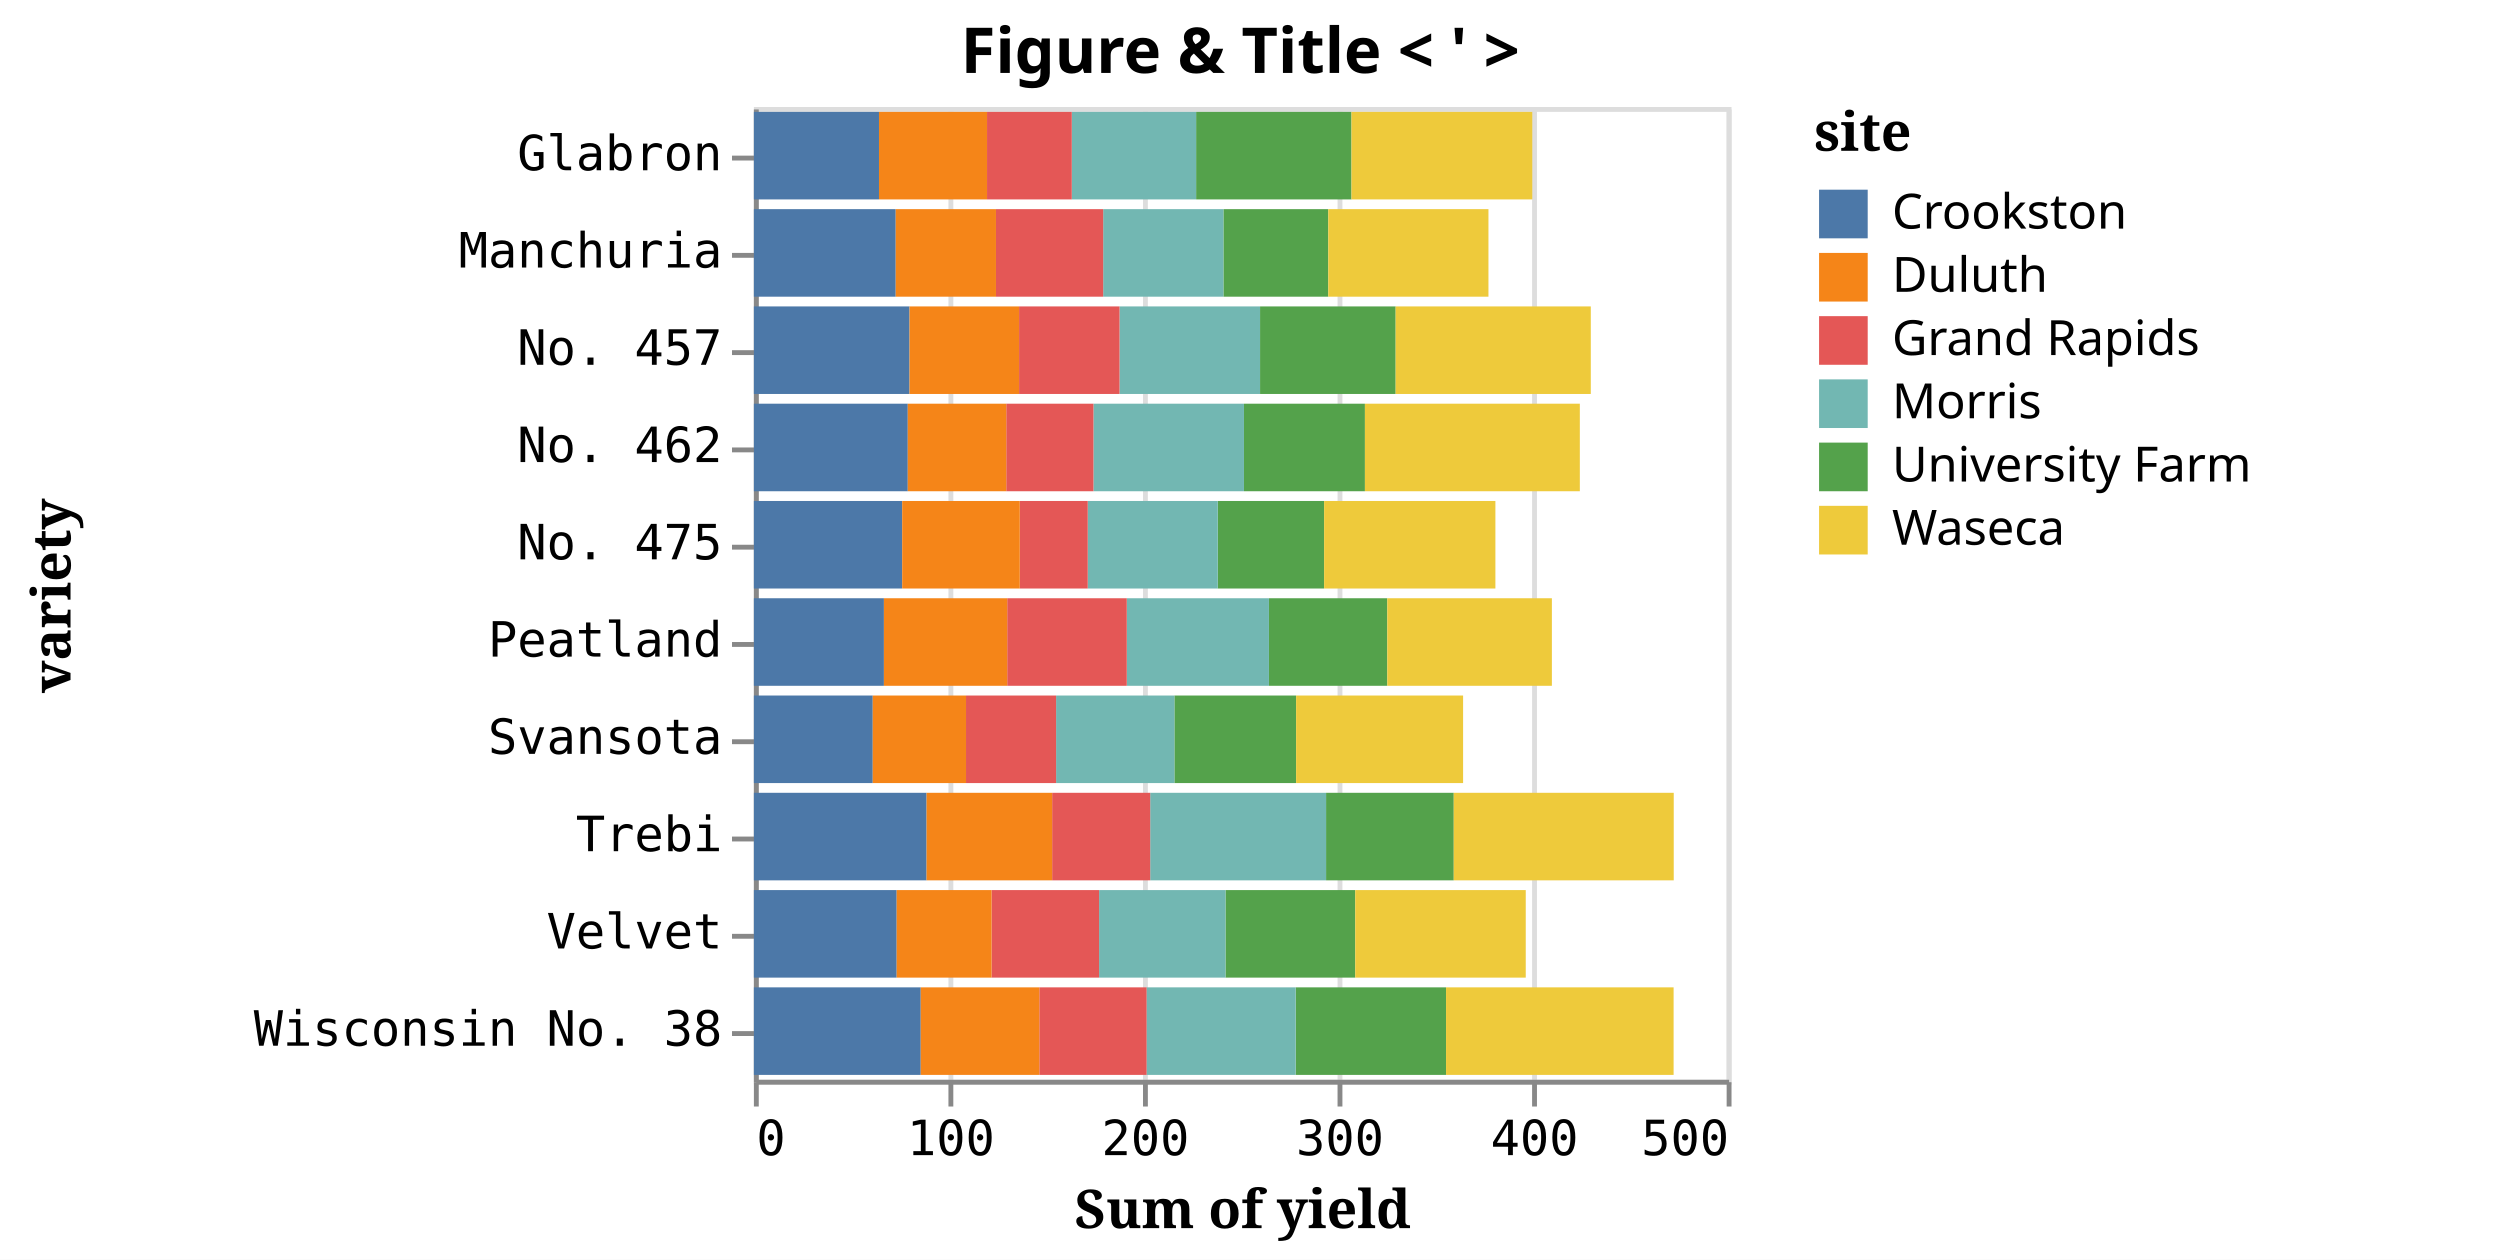
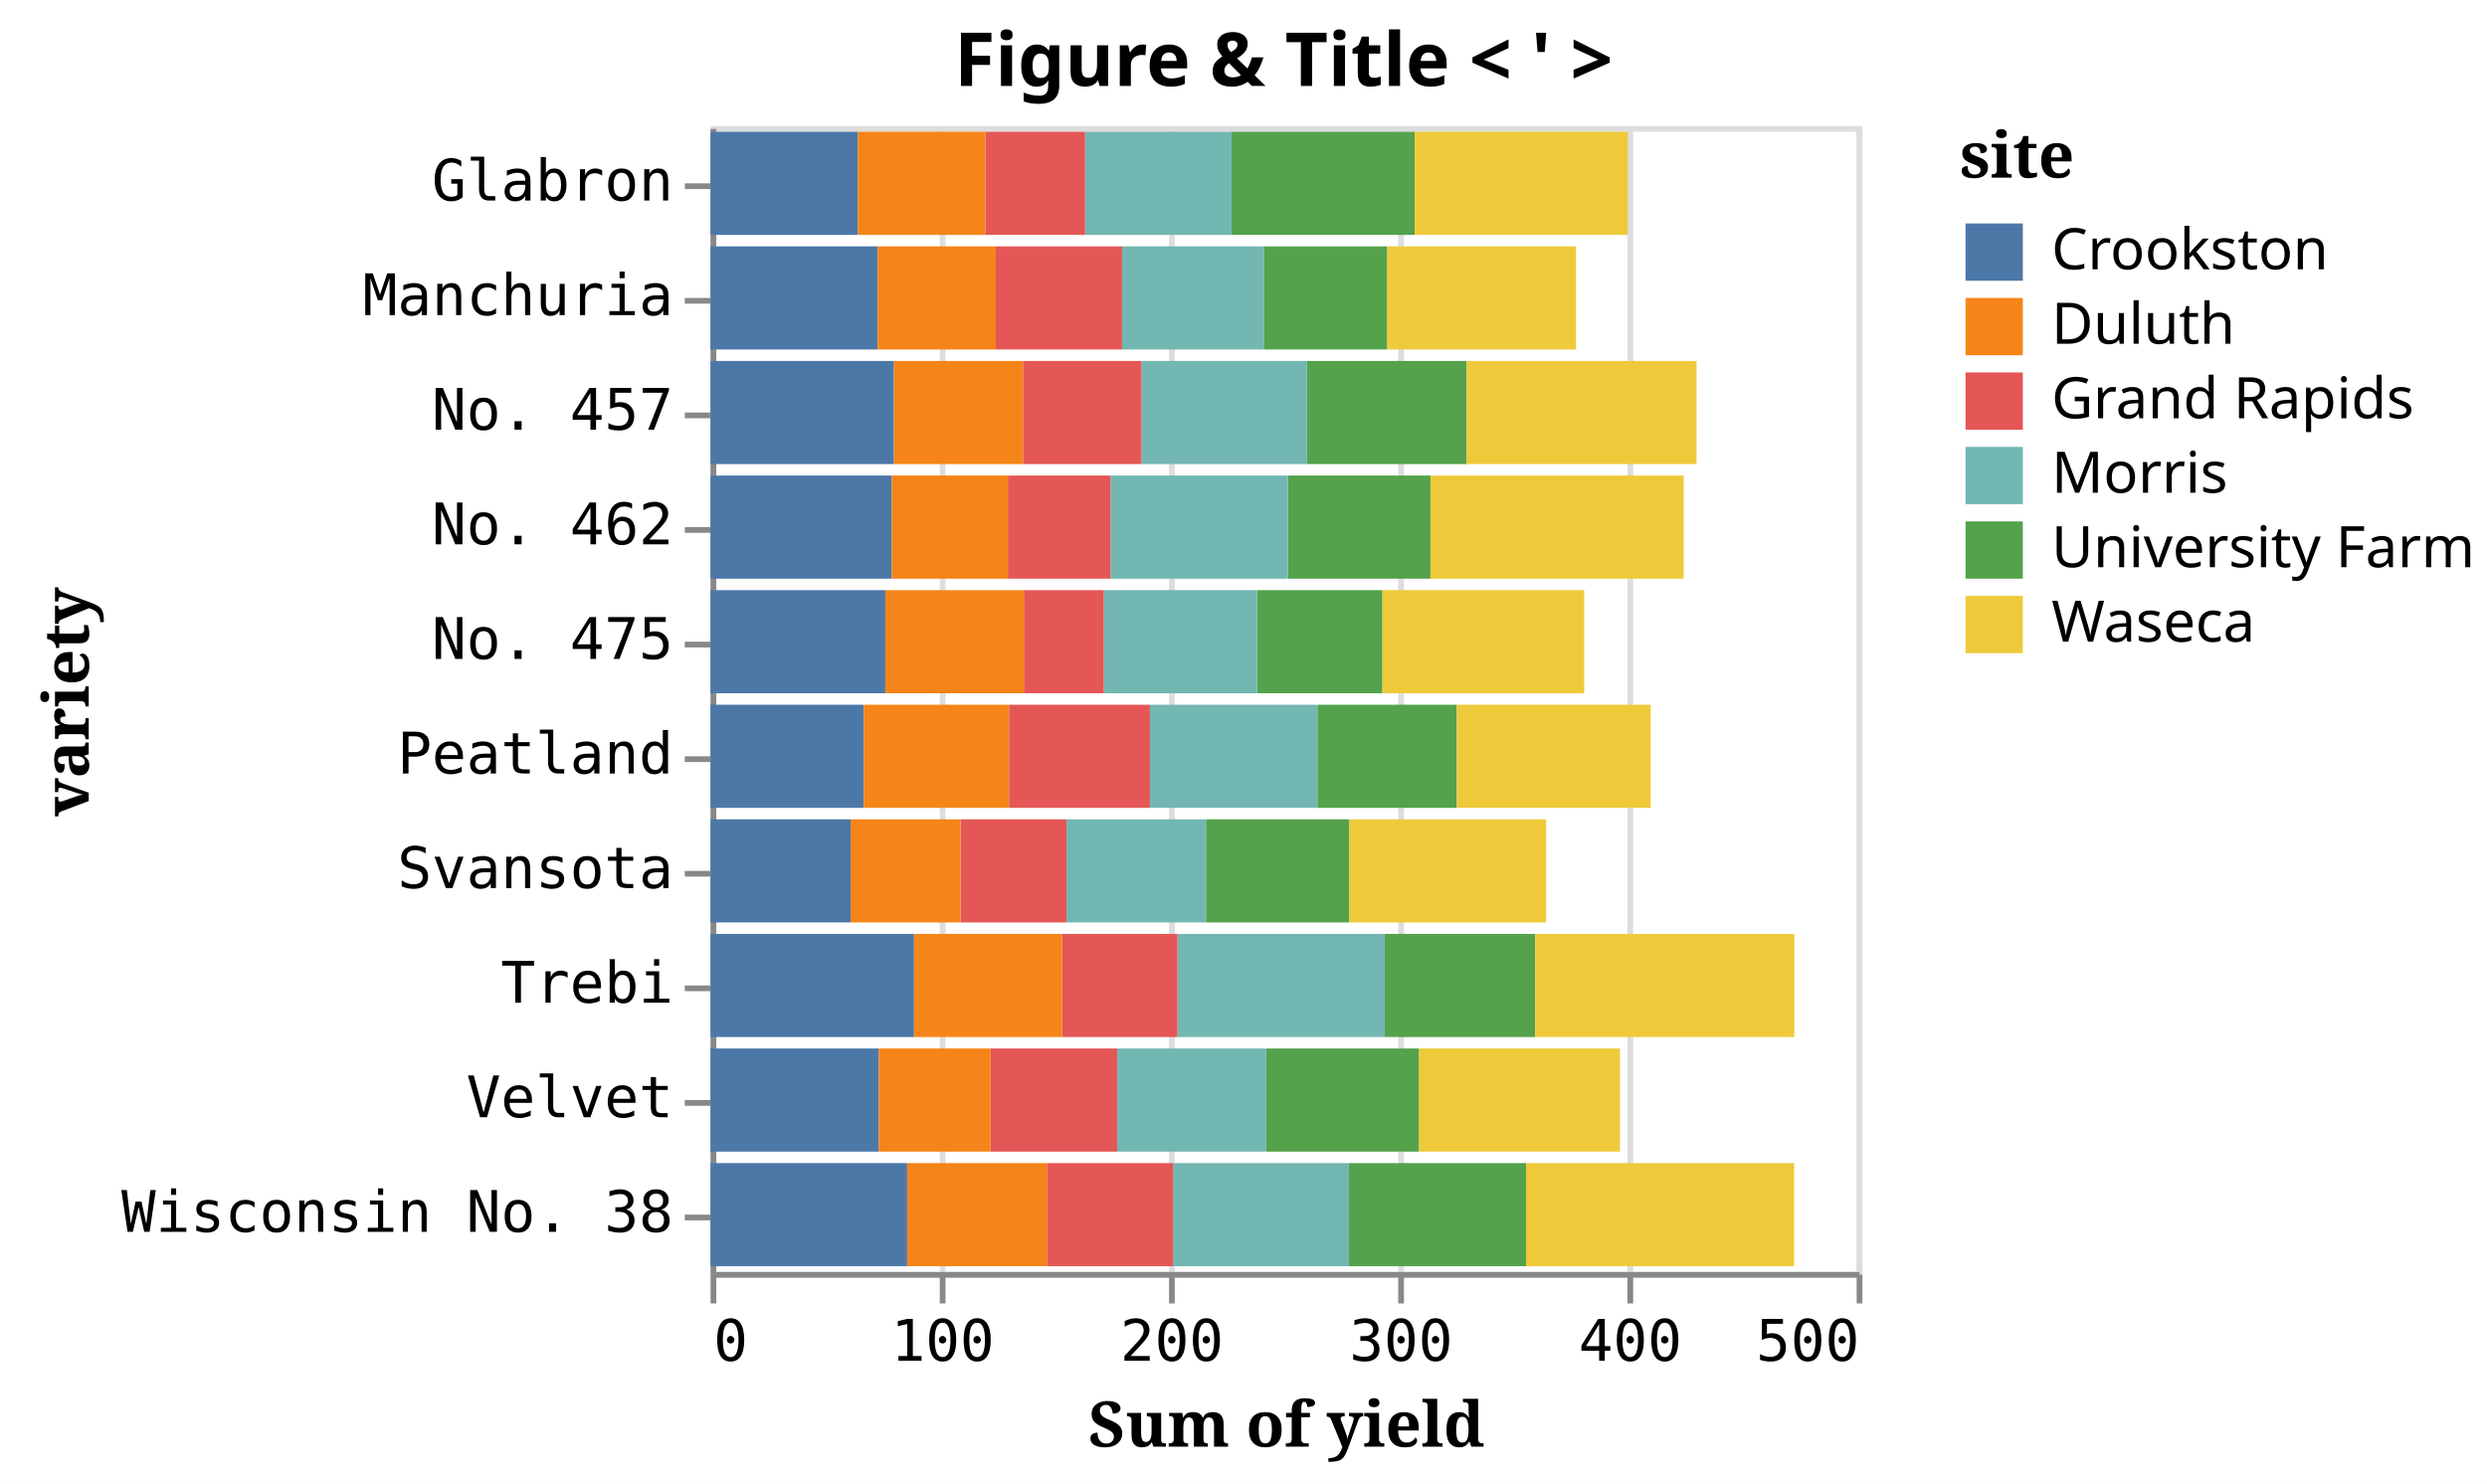
- <svg xmlns="http://www.w3.org/2000/svg" version="1.1" class="marks" width="514" height="259" viewBox="0 0 514 259">
-   <rect width="514" height="259" fill="white" />
-   <g fill="none" stroke-miterlimit="10" transform="translate(155,22)">
+ <svg xmlns="http://www.w3.org/2000/svg" version="1.1" class="marks" width="434" height="259" viewBox="0 0 434 259">
+   <rect width="434" height="259" fill="white" />
+   <g fill="none" stroke-miterlimit="10" transform="translate(124,22)">
    <g class="mark-group role-frame root" role="graphics-object" aria-roledescription="group mark container">
      <g transform="translate(0,0)">
        <path class="background" aria-hidden="true" d="M0.5,0.5h200v200h-200Z" stroke="#ddd" />
        <g>
          <g class="mark-group role-axis" aria-hidden="true">
            <g transform="translate(0.5,200.5)">
              <path class="background" aria-hidden="true" d="M0,0h0v0h0Z" pointer-events="none" />
              <g>
                <g class="mark-rule role-axis-grid" pointer-events="none">
                  <line transform="translate(0,0)" x2="0" y2="-200" stroke="#ddd" stroke-width="1" opacity="1" />
                  <line transform="translate(40,0)" x2="0" y2="-200" stroke="#ddd" stroke-width="1" opacity="1" />
                  <line transform="translate(80,0)" x2="0" y2="-200" stroke="#ddd" stroke-width="1" opacity="1" />
                  <line transform="translate(120,0)" x2="0" y2="-200" stroke="#ddd" stroke-width="1" opacity="1" />
                  <line transform="translate(160,0)" x2="0" y2="-200" stroke="#ddd" stroke-width="1" opacity="1" />
                  <line transform="translate(200,0)" x2="0" y2="-200" stroke="#ddd" stroke-width="1" opacity="1" />
                </g>
              </g>
              <path class="foreground" aria-hidden="true" d="" pointer-events="none" display="none" />
            </g>
          </g>
          <g class="mark-group role-axis" role="graphics-symbol" aria-roledescription="axis" aria-label="X-axis titled 'Sum of yield' for a linear scale with values from 0 to 500">
            <g transform="translate(0.5,200.5)">
              <path class="background" aria-hidden="true" d="M0,0h0v0h0Z" pointer-events="none" />
              <g>
                <g class="mark-rule role-axis-tick" pointer-events="none">
                  <line transform="translate(0,0)" x2="0" y2="5" stroke="#888" stroke-width="1" opacity="1" />
                  <line transform="translate(40,0)" x2="0" y2="5" stroke="#888" stroke-width="1" opacity="1" />
                  <line transform="translate(80,0)" x2="0" y2="5" stroke="#888" stroke-width="1" opacity="1" />
                  <line transform="translate(120,0)" x2="0" y2="5" stroke="#888" stroke-width="1" opacity="1" />
                  <line transform="translate(160,0)" x2="0" y2="5" stroke="#888" stroke-width="1" opacity="1" />
                  <line transform="translate(200,0)" x2="0" y2="5" stroke="#888" stroke-width="1" opacity="1" />
                </g>
                <g class="mark-text role-axis-label" pointer-events="none">
                  <text text-anchor="start" transform="translate(0,15)" font-family="monospace" font-size="10px" fill="#000" opacity="1">0</text>
                  <text text-anchor="middle" transform="translate(40,15)" font-family="monospace" font-size="10px" fill="#000" opacity="1">100</text>
                  <text text-anchor="middle" transform="translate(80,15)" font-family="monospace" font-size="10px" fill="#000" opacity="1">200</text>
                  <text text-anchor="middle" transform="translate(120,15)" font-family="monospace" font-size="10px" fill="#000" opacity="1">300</text>
                  <text text-anchor="middle" transform="translate(160,15)" font-family="monospace" font-size="10px" fill="#000" opacity="1">400</text>
                  <text text-anchor="end" transform="translate(200,15)" font-family="monospace" font-size="10px" fill="#000" opacity="1">500</text>
                </g>
                <g class="mark-rule role-axis-domain" pointer-events="none">
                  <line transform="translate(0,0)" x2="200" y2="0" stroke="#888" stroke-width="1" opacity="1" />
                </g>
                <g class="mark-text role-axis-title" pointer-events="none">
                  <text text-anchor="middle" transform="translate(100,30)" font-family="serif" font-size="11px" font-weight="bold" fill="#000" opacity="1">Sum of yield</text>
                </g>
              </g>
              <path class="foreground" aria-hidden="true" d="" pointer-events="none" display="none" />
            </g>
          </g>
          <g class="mark-group role-axis" role="graphics-symbol" aria-roledescription="axis" aria-label="Y-axis titled 'variety' for a discrete scale with 10 values: Glabron, Manchuria, No. 457, No. 462, No. 475, ending with Wisconsin No. 38">
            <g transform="translate(0.5,0.5)">
              <path class="background" aria-hidden="true" d="M0,0h0v0h0Z" pointer-events="none" />
              <g>
                <g class="mark-rule role-axis-tick" pointer-events="none">
                  <line transform="translate(0,10)" x2="-5" y2="0" stroke="#888" stroke-width="1" opacity="1" />
                  <line transform="translate(0,30)" x2="-5" y2="0" stroke="#888" stroke-width="1" opacity="1" />
                  <line transform="translate(0,50)" x2="-5" y2="0" stroke="#888" stroke-width="1" opacity="1" />
                  <line transform="translate(0,70)" x2="-5" y2="0" stroke="#888" stroke-width="1" opacity="1" />
                  <line transform="translate(0,90)" x2="-5" y2="0" stroke="#888" stroke-width="1" opacity="1" />
                  <line transform="translate(0,110)" x2="-5" y2="0" stroke="#888" stroke-width="1" opacity="1" />
                  <line transform="translate(0,130)" x2="-5" y2="0" stroke="#888" stroke-width="1" opacity="1" />
                  <line transform="translate(0,150)" x2="-5" y2="0" stroke="#888" stroke-width="1" opacity="1" />
                  <line transform="translate(0,170)" x2="-5" y2="0" stroke="#888" stroke-width="1" opacity="1" />
                  <line transform="translate(0,190)" x2="-5" y2="0" stroke="#888" stroke-width="1" opacity="1" />
                </g>
                <g class="mark-text role-axis-label" pointer-events="none">
                  <text text-anchor="end" transform="translate(-7,12.5)" font-family="monospace" font-size="10px" fill="#000" opacity="1">Glabron</text>
                  <text text-anchor="end" transform="translate(-7,32.5)" font-family="monospace" font-size="10px" fill="#000" opacity="1">Manchuria</text>
                  <text text-anchor="end" transform="translate(-7,52.5)" font-family="monospace" font-size="10px" fill="#000" opacity="1">No. 457</text>
                  <text text-anchor="end" transform="translate(-7,72.5)" font-family="monospace" font-size="10px" fill="#000" opacity="1">No. 462</text>
                  <text text-anchor="end" transform="translate(-7,92.5)" font-family="monospace" font-size="10px" fill="#000" opacity="1">No. 475</text>
                  <text text-anchor="end" transform="translate(-7,112.5)" font-family="monospace" font-size="10px" fill="#000" opacity="1">Peatland</text>
                  <text text-anchor="end" transform="translate(-7,132.5)" font-family="monospace" font-size="10px" fill="#000" opacity="1">Svansota</text>
                  <text text-anchor="end" transform="translate(-7,152.5)" font-family="monospace" font-size="10px" fill="#000" opacity="1">Trebi</text>
                  <text text-anchor="end" transform="translate(-7,172.5)" font-family="monospace" font-size="10px" fill="#000" opacity="1">Velvet</text>
                  <text text-anchor="end" transform="translate(-7,192.5)" font-family="monospace" font-size="10px" fill="#000" opacity="1">Wisconsin No. 38</text>
                </g>
                <g class="mark-rule role-axis-domain" pointer-events="none">
                  <line transform="translate(0,0)" x2="0" y2="200" stroke="#888" stroke-width="1" opacity="1" />
                </g>
                <g class="mark-text role-axis-title" pointer-events="none">
-                   <text text-anchor="middle" transform="translate(-139,100) rotate(-90) translate(0,-2)" font-family="serif" font-size="11px" font-weight="bold" fill="#000" opacity="1">variety</text>
+                   <text text-anchor="middle" transform="translate(-107.0156,100) rotate(-90) translate(0,-2)" font-family="serif" font-size="11px" font-weight="bold" fill="#000" opacity="1">variety</text>
                </g>
              </g>
              <path class="foreground" aria-hidden="true" d="" pointer-events="none" display="none" />
            </g>
          </g>
          <g class="mark-rect role-mark marks" role="graphics-object" aria-roledescription="rect mark container">
            <path aria-label="Sum of yield: 53.9; variety: Manchuria; site: University Farm" role="graphics-symbol" aria-roledescription="bar" d="M96.533,21h21.56v18h-21.56Z" fill="#54a24b" />
            <path aria-label="Sum of yield: 82.33334; variety: Manchuria; site: Waseca" role="graphics-symbol" aria-roledescription="bar" d="M118.093,21h32.933v18h-32.933Z" fill="#eeca3b" />
            <path aria-label="Sum of yield: 61.8; variety: Manchuria; site: Morris" role="graphics-symbol" aria-roledescription="bar" d="M71.813,21h24.72v18h-24.72Z" fill="#72b7b2" />
            <path aria-label="Sum of yield: 72.9; variety: Manchuria; site: Crookston" role="graphics-symbol" aria-roledescription="bar" d="M0,21h29.16v18h-29.16Z" fill="#4c78a8" />
            <path aria-label="Sum of yield: 55.1; variety: Manchuria; site: Grand Rapids" role="graphics-symbol" aria-roledescription="bar" d="M49.773,21h22.04v18h-22.04Z" fill="#e45756" />
            <path aria-label="Sum of yield: 51.53334; variety: Manchuria; site: Duluth" role="graphics-symbol" aria-roledescription="bar" d="M29.16,21h20.613v18h-20.613Z" fill="#f58518" />
            <path aria-label="Sum of yield: 79.86666; variety: Glabron; site: University Farm" role="graphics-symbol" aria-roledescription="bar" d="M90.92,1h31.947v18h-31.947Z" fill="#54a24b" />
            <path aria-label="Sum of yield: 92.93333; variety: Glabron; site: Waseca" role="graphics-symbol" aria-roledescription="bar" d="M122.867,1h37.173v18h-37.173Z" fill="#eeca3b" />
            <path aria-label="Sum of yield: 63.9; variety: Glabron; site: Morris" role="graphics-symbol" aria-roledescription="bar" d="M65.36,1h25.56v18h-25.56Z" fill="#72b7b2" />
            <path aria-label="Sum of yield: 64.3; variety: Glabron; site: Crookston" role="graphics-symbol" aria-roledescription="bar" d="M0,1h25.72v18h-25.72Z" fill="#4c78a8" />
            <path aria-label="Sum of yield: 43.56666; variety: Glabron; site: Grand Rapids" role="graphics-symbol" aria-roledescription="bar" d="M47.933,1h17.427v18h-17.427Z" fill="#e45756" />
            <path aria-label="Sum of yield: 55.53334; variety: Glabron; site: Duluth" role="graphics-symbol" aria-roledescription="bar" d="M25.72,1h22.213v18h-22.213Z" fill="#f58518" />
            <path aria-label="Sum of yield: 62.56667; variety: Svansota; site: University Farm" role="graphics-symbol" aria-roledescription="bar" d="M86.453,121h25.027v18h-25.027Z" fill="#54a24b" />
            <path aria-label="Sum of yield: 85.83333; variety: Svansota; site: Waseca" role="graphics-symbol" aria-roledescription="bar" d="M111.48,121h34.333v18h-34.333Z" fill="#eeca3b" />
            <path aria-label="Sum of yield: 60.8; variety: Svansota; site: Morris" role="graphics-symbol" aria-roledescription="bar" d="M62.133,121h24.32v18h-24.32Z" fill="#72b7b2" />
            <path aria-label="Sum of yield: 61.1; variety: Svansota; site: Crookston" role="graphics-symbol" aria-roledescription="bar" d="M0,121h24.44v18h-24.44Z" fill="#4c78a8" />
            <path aria-label="Sum of yield: 46.3; variety: Svansota; site: Grand Rapids" role="graphics-symbol" aria-roledescription="bar" d="M43.613,121h18.52v18h-18.52Z" fill="#e45756" />
            <path aria-label="Sum of yield: 47.93333; variety: Svansota; site: Duluth" role="graphics-symbol" aria-roledescription="bar" d="M24.44,121h19.173v18h-19.173Z" fill="#f58518" />
            <path aria-label="Sum of yield: 66.7; variety: Velvet; site: University Farm" role="graphics-symbol" aria-roledescription="bar" d="M96.96,161h26.68v18h-26.68Z" fill="#54a24b" />
            <path aria-label="Sum of yield: 87.63333; variety: Velvet; site: Waseca" role="graphics-symbol" aria-roledescription="bar" d="M123.64,161h35.053v18h-35.053Z" fill="#eeca3b" />
            <path aria-label="Sum of yield: 64.96666; variety: Velvet; site: Morris" role="graphics-symbol" aria-roledescription="bar" d="M70.973,161h25.987v18h-25.987Z" fill="#72b7b2" />
            <path aria-label="Sum of yield: 73.39999; variety: Velvet; site: Crookston" role="graphics-symbol" aria-roledescription="bar" d="M0,161h29.36v18h-29.36Z" fill="#4c78a8" />
            <path aria-label="Sum of yield: 55.26666; variety: Velvet; site: Grand Rapids" role="graphics-symbol" aria-roledescription="bar" d="M48.867,161h22.107v18h-22.107Z" fill="#e45756" />
            <path aria-label="Sum of yield: 48.76667; variety: Velvet; site: Duluth" role="graphics-symbol" aria-roledescription="bar" d="M29.36,161h19.507v18h-19.507Z" fill="#f58518" />
            <path aria-label="Sum of yield: 65.63333; variety: Trebi; site: University Farm" role="graphics-symbol" aria-roledescription="bar" d="M117.64,141h26.253v18h-26.253Z" fill="#54a24b" />
            <path aria-label="Sum of yield: 113.0666; variety: Trebi; site: Waseca" role="graphics-symbol" aria-roledescription="bar" d="M143.893,141h45.227v18h-45.227Z" fill="#eeca3b" />
            <path aria-label="Sum of yield: 90.4; variety: Trebi; site: Morris" role="graphics-symbol" aria-roledescription="bar" d="M81.48,141h36.16v18h-36.16Z" fill="#72b7b2" />
            <path aria-label="Sum of yield: 88.76666; variety: Trebi; site: Crookston" role="graphics-symbol" aria-roledescription="bar" d="M0,141h35.507v18h-35.507Z" fill="#4c78a8" />
            <path aria-label="Sum of yield: 50.4; variety: Trebi; site: Grand Rapids" role="graphics-symbol" aria-roledescription="bar" d="M61.32,141h20.16v18h-20.16Z" fill="#e45756" />
            <path aria-label="Sum of yield: 64.53333; variety: Trebi; site: Duluth" role="graphics-symbol" aria-roledescription="bar" d="M35.507,141h25.813v18h-25.813Z" fill="#f58518" />
            <path aria-label="Sum of yield: 69.70001; variety: No. 457; site: University Farm" role="graphics-symbol" aria-roledescription="bar" d="M104.067,41h27.88v18h-27.88Z" fill="#54a24b" />
            <path aria-label="Sum of yield: 100.3; variety: No. 457; site: Waseca" role="graphics-symbol" aria-roledescription="bar" d="M131.947,41h40.12v18h-40.12Z" fill="#eeca3b" />
            <path aria-label="Sum of yield: 72.23334; variety: No. 457; site: Morris" role="graphics-symbol" aria-roledescription="bar" d="M75.173,41h28.893v18h-28.893Z" fill="#72b7b2" />
            <path aria-label="Sum of yield: 80; variety: No. 457; site: Crookston" role="graphics-symbol" aria-roledescription="bar" d="M0,41h32v18h-32Z" fill="#4c78a8" />
            <path aria-label="Sum of yield: 51.63334; variety: No. 457; site: Grand Rapids" role="graphics-symbol" aria-roledescription="bar" d="M54.52,41h20.653v18h-20.653Z" fill="#e45756" />
            <path aria-label="Sum of yield: 56.3; variety: No. 457; site: Duluth" role="graphics-symbol" aria-roledescription="bar" d="M32,41h22.52v18h-22.52Z" fill="#f58518" />
            <path aria-label="Sum of yield: 62.16667; variety: No. 462; site: University Farm" role="graphics-symbol" aria-roledescription="bar" d="M100.76,61h24.867v18h-24.867Z" fill="#54a24b" />
            <path aria-label="Sum of yield: 110.4667; variety: No. 462; site: Waseca" role="graphics-symbol" aria-roledescription="bar" d="M125.627,61h44.187v18h-44.187Z" fill="#eeca3b" />
            <path aria-label="Sum of yield: 77.36667; variety: No. 462; site: Morris" role="graphics-symbol" aria-roledescription="bar" d="M69.813,61h30.947v18h-30.947Z" fill="#72b7b2" />
            <path aria-label="Sum of yield: 79.09999; variety: No. 462; site: Crookston" role="graphics-symbol" aria-roledescription="bar" d="M0,61h31.64v18h-31.64Z" fill="#4c78a8" />
            <path aria-label="Sum of yield: 44.83334; variety: No. 462; site: Grand Rapids" role="graphics-symbol" aria-roledescription="bar" d="M51.88,61h17.933v18h-17.933Z" fill="#e45756" />
            <path aria-label="Sum of yield: 50.6; variety: No. 462; site: Duluth" role="graphics-symbol" aria-roledescription="bar" d="M31.64,61h20.24v18h-20.24Z" fill="#f58518" />
            <path aria-label="Sum of yield: 60.83334; variety: Peatland; site: University Farm" role="graphics-symbol" aria-roledescription="bar" d="M105.893,101h24.333v18h-24.333Z" fill="#54a24b" />
            <path aria-label="Sum of yield: 84.59999; variety: Peatland; site: Waseca" role="graphics-symbol" aria-roledescription="bar" d="M130.227,101h33.84v18h-33.84Z" fill="#eeca3b" />
            <path aria-label="Sum of yield: 73.06667; variety: Peatland; site: Morris" role="graphics-symbol" aria-roledescription="bar" d="M76.667,101h29.227v18h-29.227Z" fill="#72b7b2" />
            <path aria-label="Sum of yield: 66.83333; variety: Peatland; site: Crookston" role="graphics-symbol" aria-roledescription="bar" d="M0,101h26.733v18h-26.733Z" fill="#4c78a8" />
            <path aria-label="Sum of yield: 61.46667; variety: Peatland; site: Grand Rapids" role="graphics-symbol" aria-roledescription="bar" d="M52.08,101h24.587v18h-24.587Z" fill="#e45756" />
            <path aria-label="Sum of yield: 63.36667; variety: Peatland; site: Duluth" role="graphics-symbol" aria-roledescription="bar" d="M26.733,101h25.347v18h-25.347Z" fill="#f58518" />
            <path aria-label="Sum of yield: 54.66667; variety: No. 475; site: University Farm" role="graphics-symbol" aria-roledescription="bar" d="M95.373,81h21.867v18h-21.867Z" fill="#54a24b" />
            <path aria-label="Sum of yield: 88.03334; variety: No. 475; site: Waseca" role="graphics-symbol" aria-roledescription="bar" d="M117.24,81h35.213v18h-35.213Z" fill="#eeca3b" />
            <path aria-label="Sum of yield: 66.83333; variety: No. 475; site: Morris" role="graphics-symbol" aria-roledescription="bar" d="M68.64,81h26.733v18h-26.733Z" fill="#72b7b2" />
            <path aria-label="Sum of yield: 76.23333; variety: No. 475; site: Crookston" role="graphics-symbol" aria-roledescription="bar" d="M0,81h30.493v18h-30.493Z" fill="#4c78a8" />
            <path aria-label="Sum of yield: 34.93333; variety: No. 475; site: Grand Rapids" role="graphics-symbol" aria-roledescription="bar" d="M54.667,81h13.973v18h-13.973Z" fill="#e45756" />
            <path aria-label="Sum of yield: 60.43333; variety: No. 475; site: Duluth" role="graphics-symbol" aria-roledescription="bar" d="M30.493,81h24.173v18h-24.173Z" fill="#f58518" />
            <path aria-label="Sum of yield: 77.3; variety: Wisconsin No. 38; site: University Farm" role="graphics-symbol" aria-roledescription="bar" d="M111.387,181h30.92v18h-30.92Z" fill="#54a24b" />
            <path aria-label="Sum of yield: 116.96667; variety: Wisconsin No. 38; site: Waseca" role="graphics-symbol" aria-roledescription="bar" d="M142.307,181h46.787v18h-46.787Z" fill="#eeca3b" />
            <path aria-label="Sum of yield: 76.63334; variety: Wisconsin No. 38; site: Morris" role="graphics-symbol" aria-roledescription="bar" d="M80.733,181h30.653v18h-30.653Z" fill="#72b7b2" />
            <path aria-label="Sum of yield: 85.76667; variety: Wisconsin No. 38; site: Crookston" role="graphics-symbol" aria-roledescription="bar" d="M0,181h34.307v18h-34.307Z" fill="#4c78a8" />
            <path aria-label="Sum of yield: 55.13334; variety: Wisconsin No. 38; site: Grand Rapids" role="graphics-symbol" aria-roledescription="bar" d="M58.68,181h22.053v18h-22.053Z" fill="#e45756" />
            <path aria-label="Sum of yield: 60.93333; variety: Wisconsin No. 38; site: Duluth" role="graphics-symbol" aria-roledescription="bar" d="M34.307,181h24.373v18h-24.373Z" fill="#f58518" />
          </g>
          <g class="mark-group role-legend" role="graphics-symbol" aria-roledescription="legend" aria-label="Symbol legend titled 'site' for fill color with 6 values: Crookston, Duluth, Grand Rapids, Morris, University Farm, Waseca">
            <g transform="translate(218,0)">
-               <path class="background" aria-hidden="true" d="M0,0h136v92h-136Z" pointer-events="none" />
+               <path class="background" aria-hidden="true" d="M0,0h87v92h-87Z" pointer-events="none" />
              <g>
                <g class="mark-group role-legend-entry">
                  <g transform="translate(0,16)">
                    <path class="background" aria-hidden="true" d="M0,0h0v0h0Z" pointer-events="none" />
                    <g>
                      <g class="mark-group role-scope" role="graphics-object" aria-roledescription="group mark container">
                        <g transform="translate(0,0)">
-                           <path class="background" aria-hidden="true" d="M0,0h136v11h-136Z" pointer-events="none" opacity="1" />
+                           <path class="background" aria-hidden="true" d="M0,0h86.005v11h-86.005Z" pointer-events="none" opacity="1" />
                          <g>
                            <g class="mark-symbol role-legend-symbol" pointer-events="none">
                              <path transform="translate(6,6)" d="M-5,-5h10v10h-10Z" fill="#4c78a8" stroke-width="1.5" opacity="1" />
                            </g>
                            <g class="mark-text role-legend-label" pointer-events="none">
                              <text text-anchor="start" transform="translate(16,9)" font-family="sans-serif" font-size="10px" fill="#000" opacity="1">Crookston</text>
                            </g>
                          </g>
                          <path class="foreground" aria-hidden="true" d="" pointer-events="none" display="none" />
                        </g>
                        <g transform="translate(0,13)">
-                           <path class="background" aria-hidden="true" d="M0,0h136v11h-136Z" pointer-events="none" opacity="1" />
+                           <path class="background" aria-hidden="true" d="M0,0h86.005v11h-86.005Z" pointer-events="none" opacity="1" />
                          <g>
                            <g class="mark-symbol role-legend-symbol" pointer-events="none">
                              <path transform="translate(6,6)" d="M-5,-5h10v10h-10Z" fill="#f58518" stroke-width="1.5" opacity="1" />
                            </g>
                            <g class="mark-text role-legend-label" pointer-events="none">
                              <text text-anchor="start" transform="translate(16,9)" font-family="sans-serif" font-size="10px" fill="#000" opacity="1">Duluth</text>
                            </g>
                          </g>
                          <path class="foreground" aria-hidden="true" d="" pointer-events="none" display="none" />
                        </g>
                        <g transform="translate(0,26)">
-                           <path class="background" aria-hidden="true" d="M0,0h136v11h-136Z" pointer-events="none" opacity="1" />
+                           <path class="background" aria-hidden="true" d="M0,0h86.005v11h-86.005Z" pointer-events="none" opacity="1" />
                          <g>
                            <g class="mark-symbol role-legend-symbol" pointer-events="none">
                              <path transform="translate(6,6)" d="M-5,-5h10v10h-10Z" fill="#e45756" stroke-width="1.5" opacity="1" />
                            </g>
                            <g class="mark-text role-legend-label" pointer-events="none">
                              <text text-anchor="start" transform="translate(16,9)" font-family="sans-serif" font-size="10px" fill="#000" opacity="1">Grand Rapids</text>
                            </g>
                          </g>
                          <path class="foreground" aria-hidden="true" d="" pointer-events="none" display="none" />
                        </g>
                        <g transform="translate(0,39)">
-                           <path class="background" aria-hidden="true" d="M0,0h136v11h-136Z" pointer-events="none" opacity="1" />
+                           <path class="background" aria-hidden="true" d="M0,0h86.005v11h-86.005Z" pointer-events="none" opacity="1" />
                          <g>
                            <g class="mark-symbol role-legend-symbol" pointer-events="none">
                              <path transform="translate(6,6)" d="M-5,-5h10v10h-10Z" fill="#72b7b2" stroke-width="1.5" opacity="1" />
                            </g>
                            <g class="mark-text role-legend-label" pointer-events="none">
                              <text text-anchor="start" transform="translate(16,9)" font-family="sans-serif" font-size="10px" fill="#000" opacity="1">Morris</text>
                            </g>
                          </g>
                          <path class="foreground" aria-hidden="true" d="" pointer-events="none" display="none" />
                        </g>
                        <g transform="translate(0,52)">
-                           <path class="background" aria-hidden="true" d="M0,0h136v11h-136Z" pointer-events="none" opacity="1" />
+                           <path class="background" aria-hidden="true" d="M0,0h86.005v11h-86.005Z" pointer-events="none" opacity="1" />
                          <g>
                            <g class="mark-symbol role-legend-symbol" pointer-events="none">
                              <path transform="translate(6,6)" d="M-5,-5h10v10h-10Z" fill="#54a24b" stroke-width="1.5" opacity="1" />
                            </g>
                            <g class="mark-text role-legend-label" pointer-events="none">
                              <text text-anchor="start" transform="translate(16,9)" font-family="sans-serif" font-size="10px" fill="#000" opacity="1">University Farm</text>
                            </g>
                          </g>
                          <path class="foreground" aria-hidden="true" d="" pointer-events="none" display="none" />
                        </g>
                        <g transform="translate(0,65)">
-                           <path class="background" aria-hidden="true" d="M0,0h136v11h-136Z" pointer-events="none" opacity="1" />
+                           <path class="background" aria-hidden="true" d="M0,0h86.005v11h-86.005Z" pointer-events="none" opacity="1" />
                          <g>
                            <g class="mark-symbol role-legend-symbol" pointer-events="none">
                              <path transform="translate(6,6)" d="M-5,-5h10v10h-10Z" fill="#eeca3b" stroke-width="1.5" opacity="1" />
                            </g>
                            <g class="mark-text role-legend-label" pointer-events="none">
                              <text text-anchor="start" transform="translate(16,9)" font-family="sans-serif" font-size="10px" fill="#000" opacity="1">Waseca</text>
                            </g>
                          </g>
                          <path class="foreground" aria-hidden="true" d="" pointer-events="none" display="none" />
                        </g>
                      </g>
                    </g>
                    <path class="foreground" aria-hidden="true" d="" pointer-events="none" display="none" />
                  </g>
                </g>
                <g class="mark-text role-legend-title" pointer-events="none">
                  <text text-anchor="start" transform="translate(0,9)" font-family="serif" font-size="11px" font-weight="bold" fill="#000" opacity="1">site</text>
                </g>
              </g>
              <path class="foreground" aria-hidden="true" d="" pointer-events="none" display="none" />
            </g>
          </g>
          <g class="mark-group role-title">
            <g transform="translate(100,-17)">
              <path class="background" aria-hidden="true" d="M0,0h0v0h0Z" pointer-events="none" />
              <g>
                <g class="mark-text role-title-text" role="graphics-symbol" aria-roledescription="title" aria-label="Title text 'Figure &amp; Title &lt; ' &gt;'" pointer-events="none">
                  <text text-anchor="middle" transform="translate(0,10)" font-family="Caveat" font-size="13px" font-weight="bold" fill="#000" opacity="1">Figure &amp; Title &lt; ' &gt;</text>
                </g>
              </g>
              <path class="foreground" aria-hidden="true" d="" pointer-events="none" display="none" />
            </g>
          </g>
        </g>
        <path class="foreground" aria-hidden="true" d="" display="none" />
      </g>
    </g>
  </g>
</svg>
